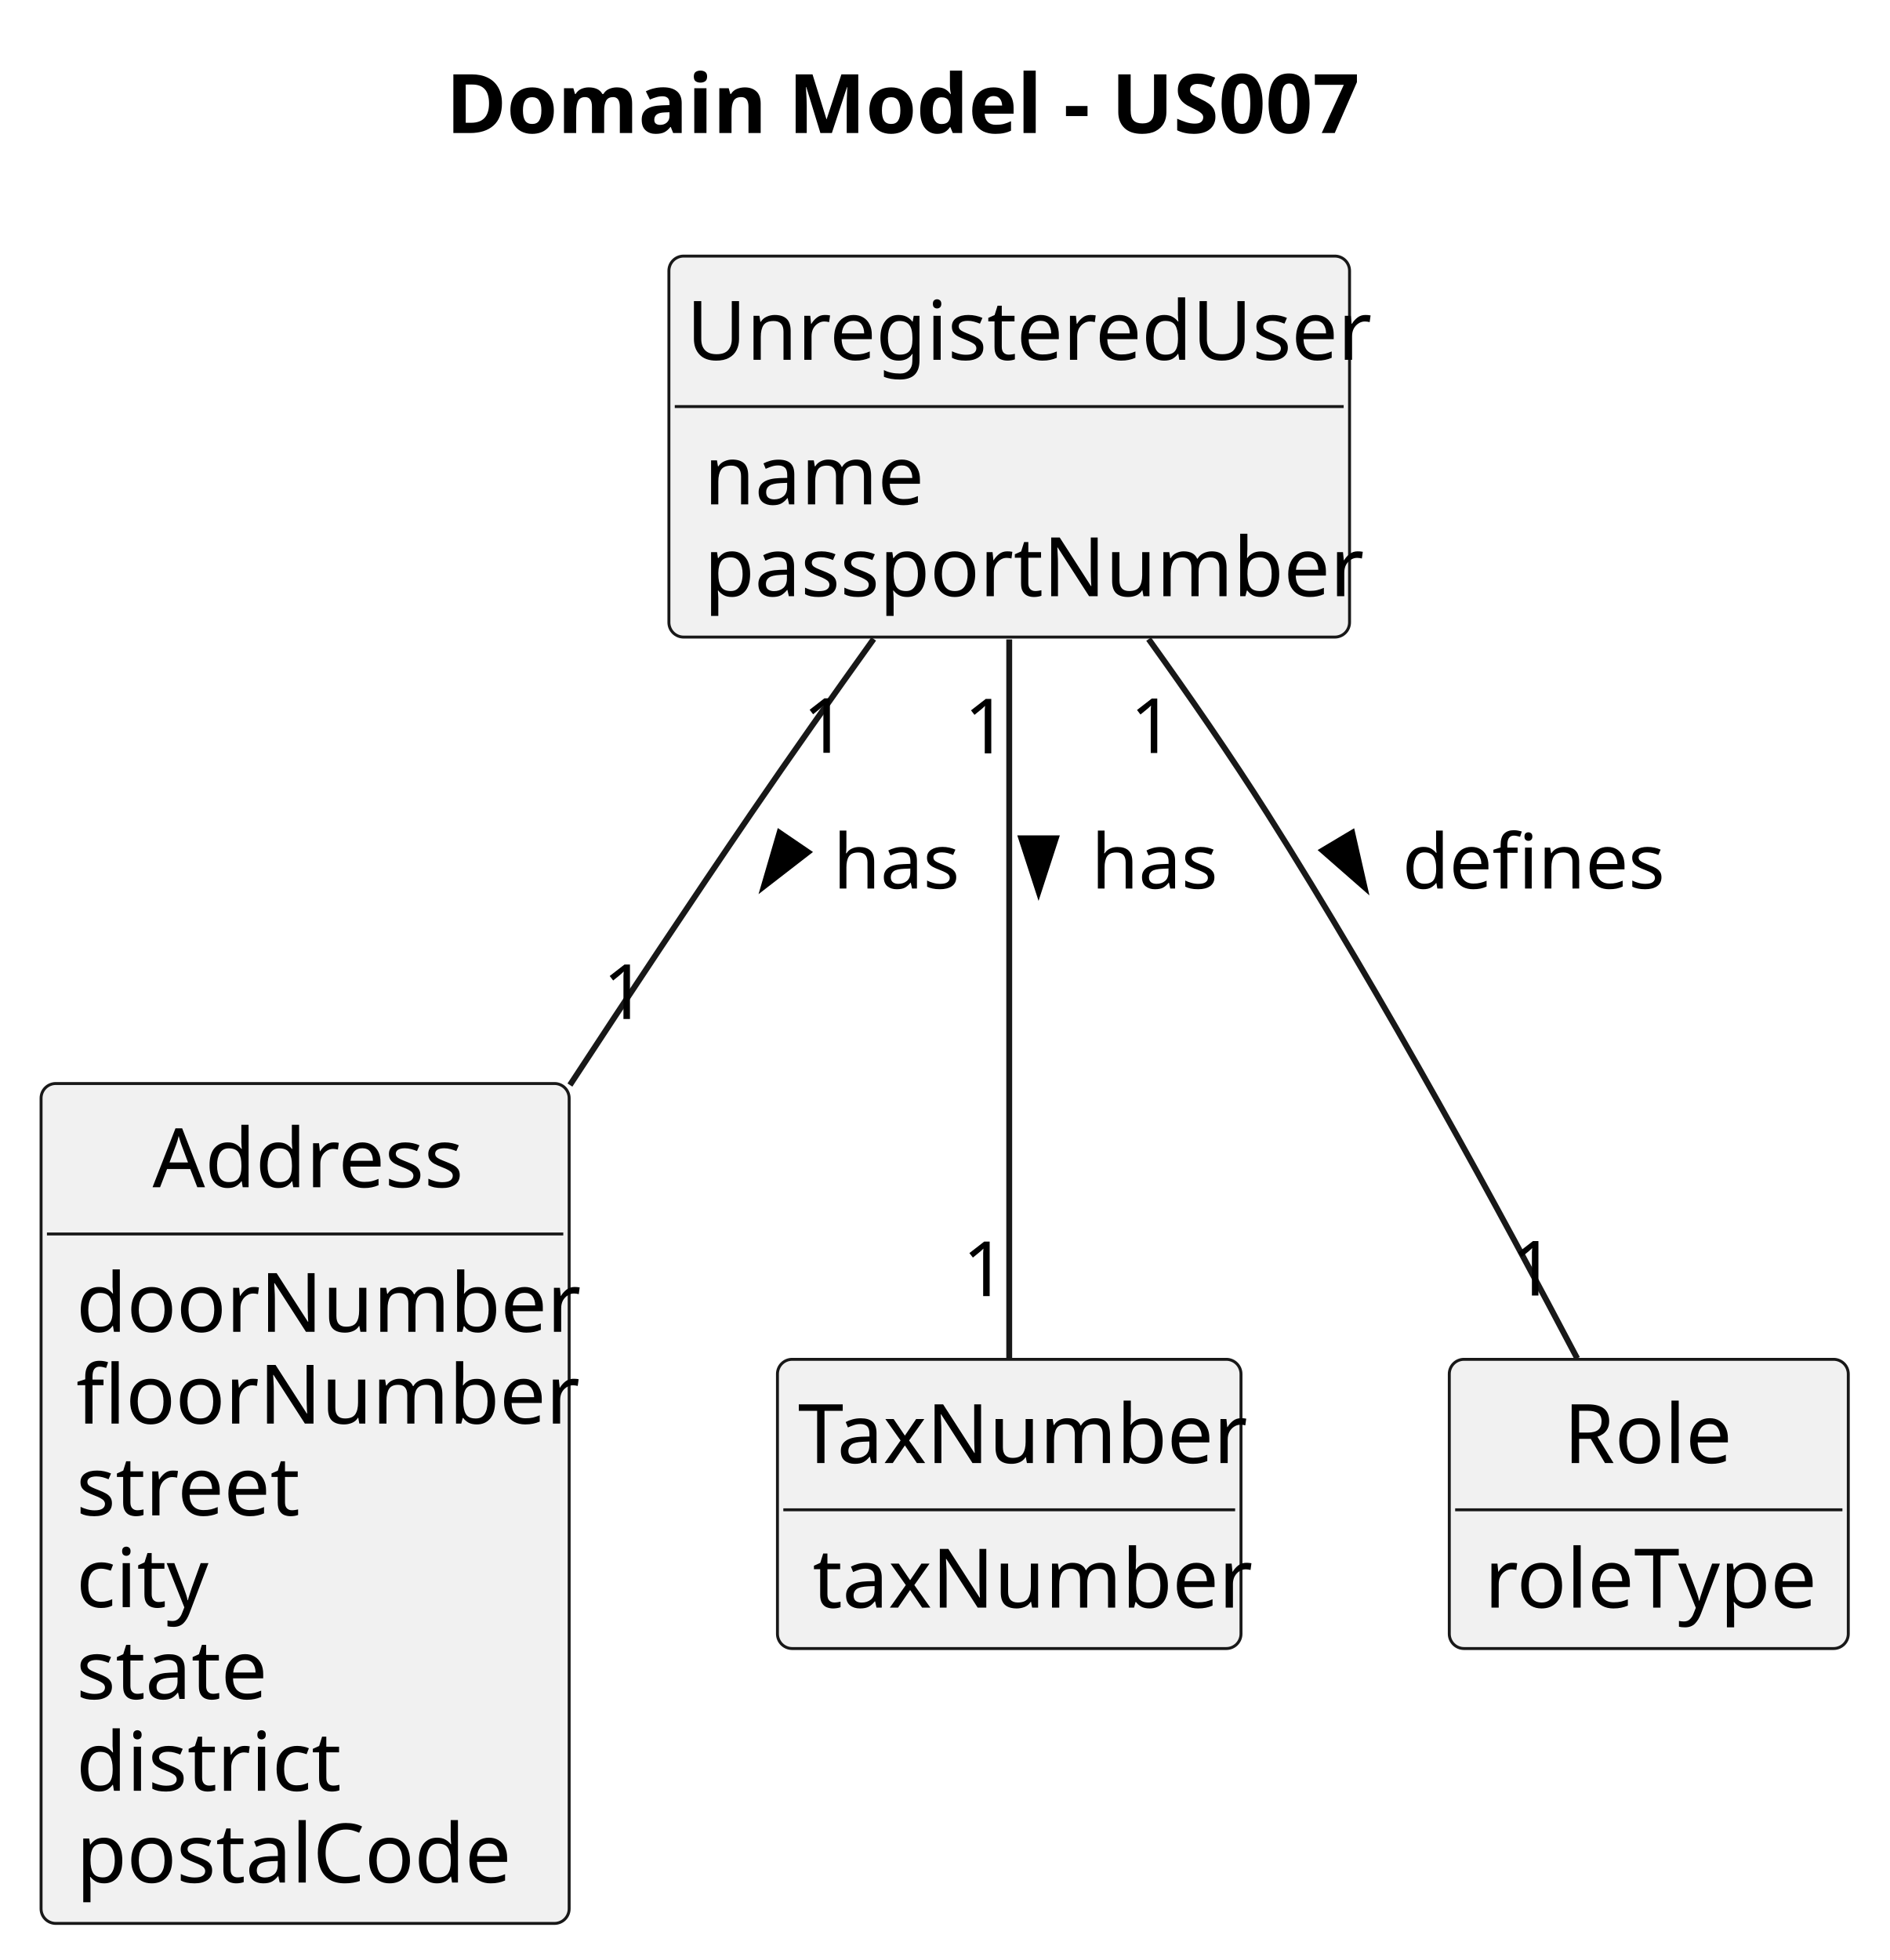
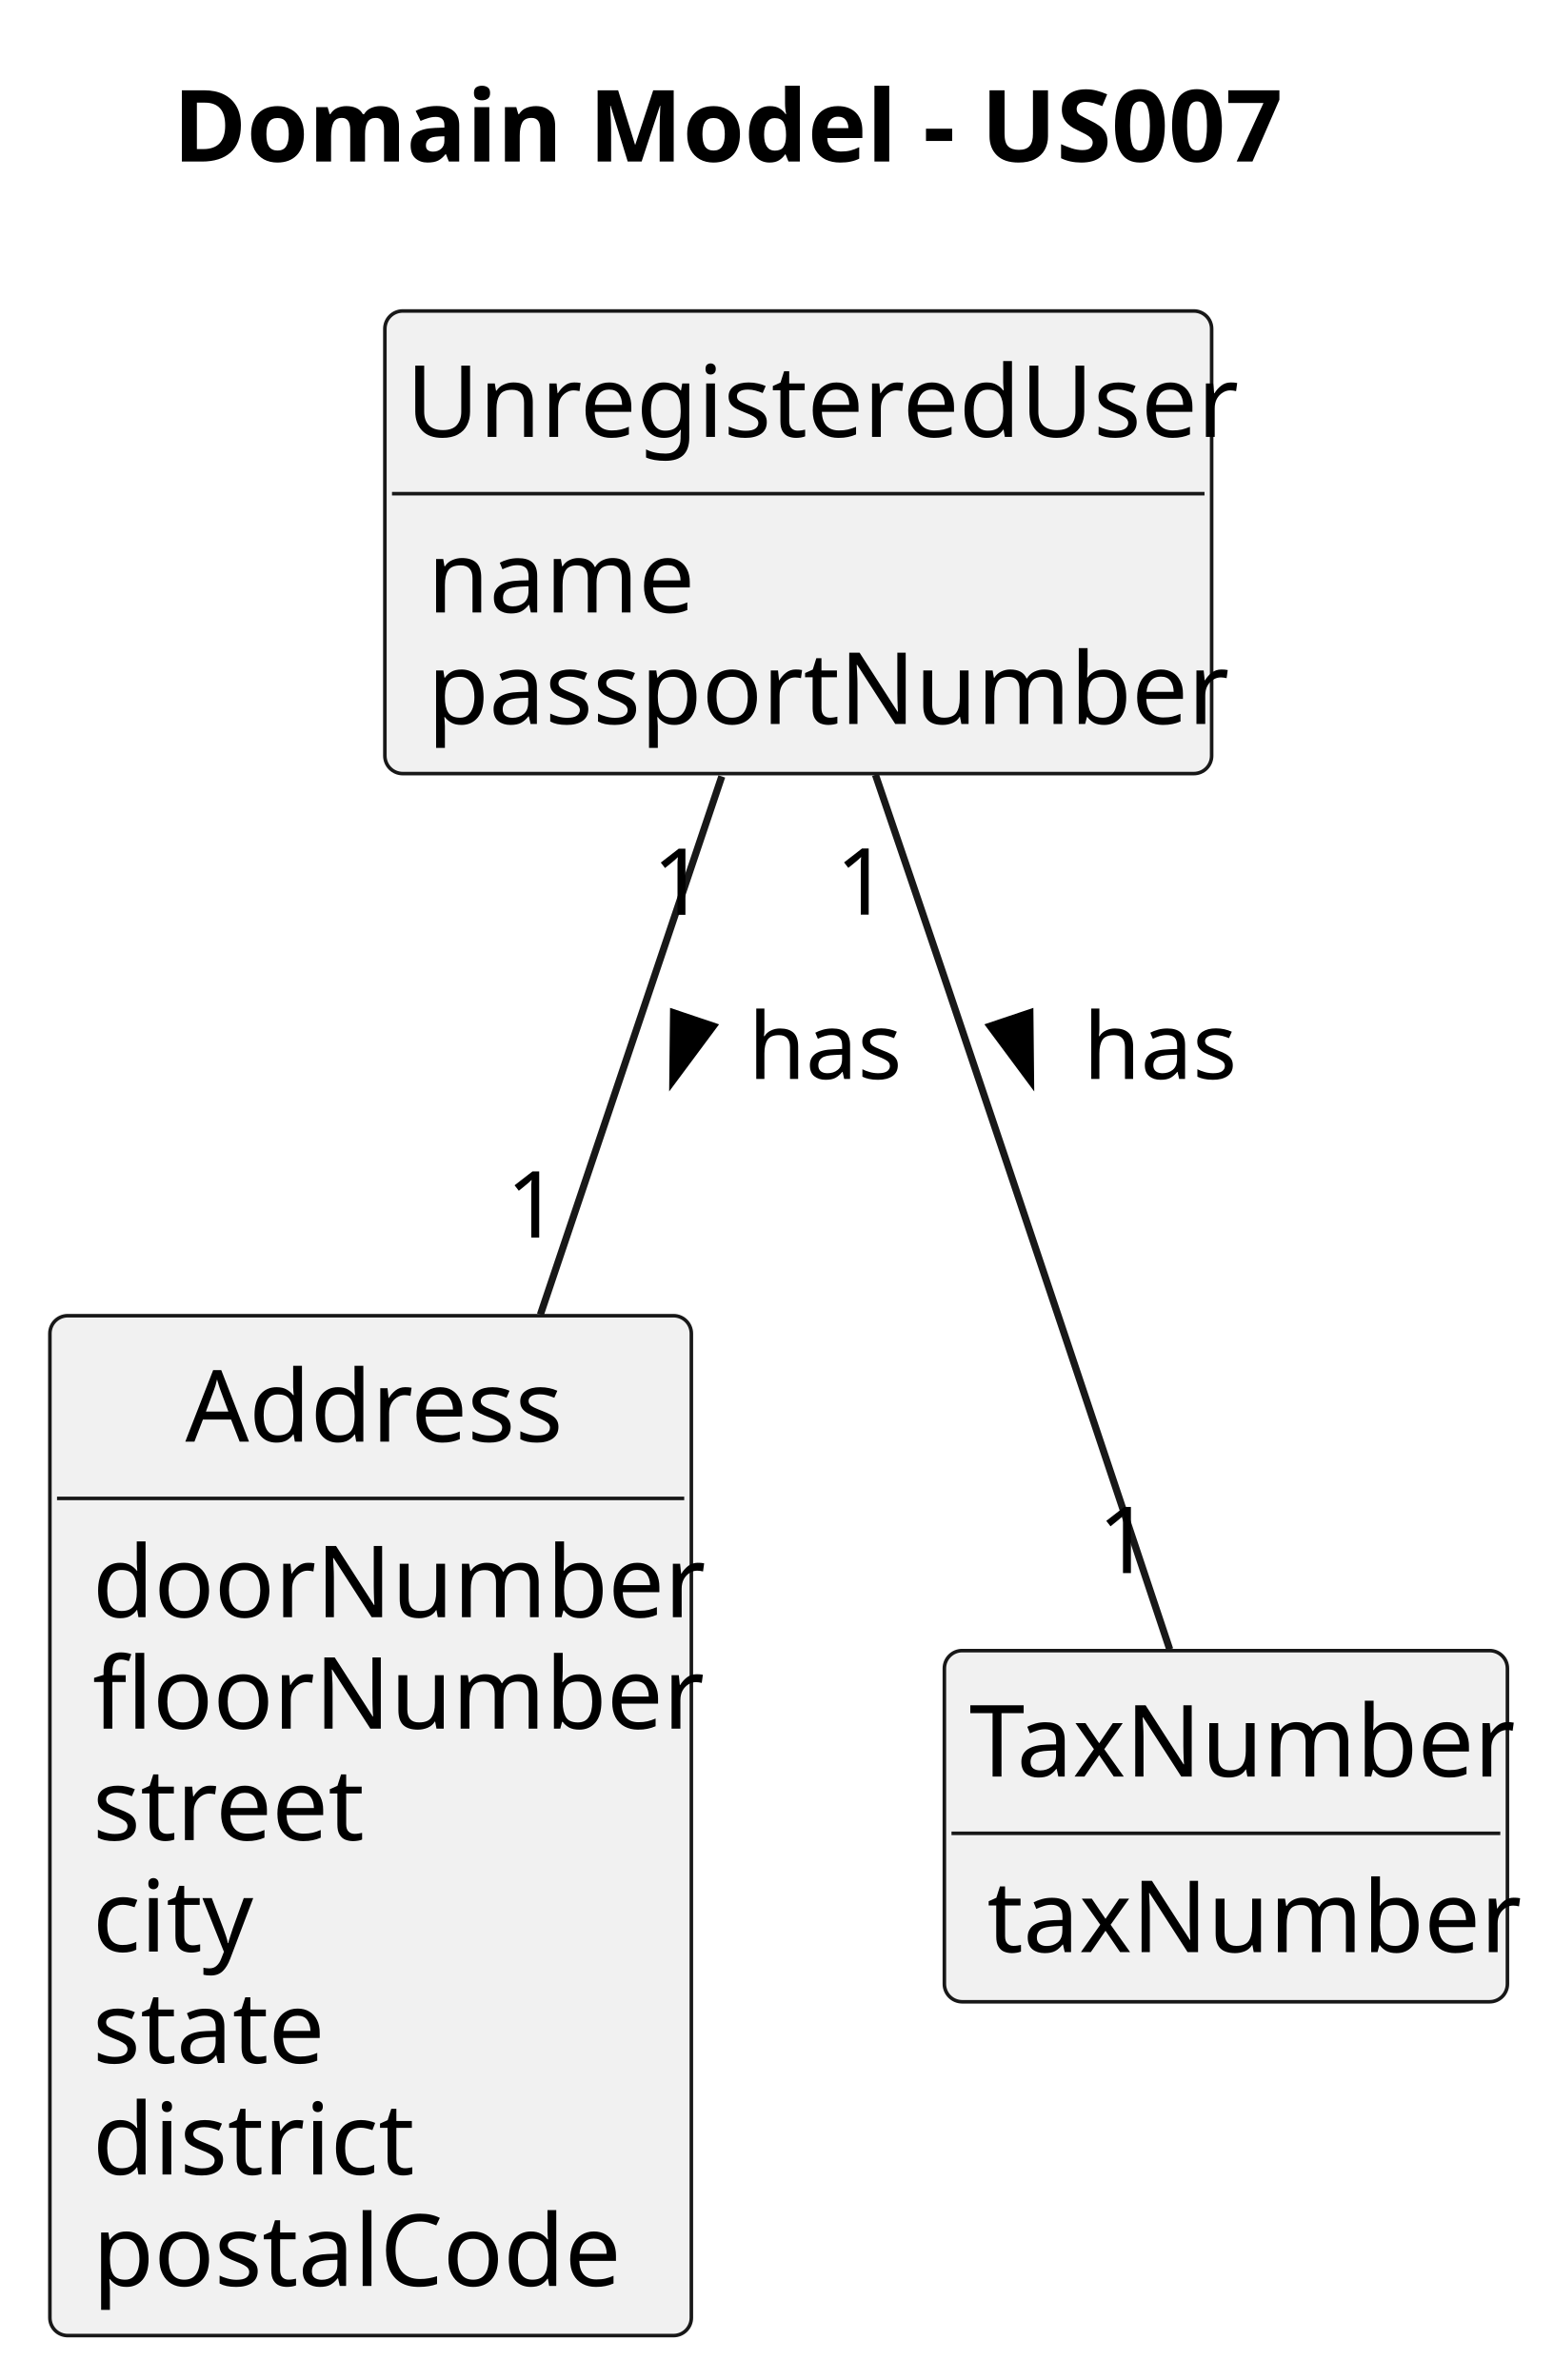
- <svg xmlns="http://www.w3.org/2000/svg" contentStyleType="text/css" height="334px" preserveAspectRatio="none" style="width:322px;height:334px;background:#FFFFFF;" version="1.1" viewBox="0 0 322 334" width="322px" zoomAndPan="magnify">
+ <svg xmlns="http://www.w3.org/2000/svg" contentStyleType="text/css" height="334px" preserveAspectRatio="none" style="width:218px;height:334px;background:#FFFFFF;" version="1.1" viewBox="0 0 218 334" width="218px" zoomAndPan="magnify">
  <defs />
  <g>
-     <text fill="#000000" font-family="sans-serif" font-size="14" font-weight="bold" lengthAdjust="spacing" textLength="156" x="76" y="22.674">Domain Model - US007</text>
+     <text fill="#000000" font-family="sans-serif" font-size="14" font-weight="bold" lengthAdjust="spacing" textLength="156" x="24.25" y="22.674">Domain Model - US007</text>
    <g id="elem_UnregisteredUser">
-       <rect codeLine="14" fill="#F1F1F1" height="64.922" id="UnregisteredUser" rx="2.5" ry="2.5" style="stroke:#181818;stroke-width:0.5;" width="116" x="114" y="43.641" />
-       <text fill="#000000" font-family="sans-serif" font-size="14" lengthAdjust="spacing" textLength="110" x="117" y="61.315">UnregisteredUser</text>
-       <line style="stroke:#181818;stroke-width:0.5;" x1="115" x2="229" y1="69.281" y2="69.281" />
-       <text fill="#000000" font-family="sans-serif" font-size="14" lengthAdjust="spacing" textLength="35" x="120" y="85.955">name</text>
-       <text fill="#000000" font-family="sans-serif" font-size="14" lengthAdjust="spacing" textLength="104" x="120" y="101.596">passportNumber</text>
+       <rect codeLine="14" fill="#F1F1F1" height="64.922" id="UnregisteredUser" rx="2.5" ry="2.5" style="stroke:#181818;stroke-width:0.5;" width="116" x="54" y="43.641" />
+       <text fill="#000000" font-family="sans-serif" font-size="14" lengthAdjust="spacing" textLength="110" x="57" y="61.315">UnregisteredUser</text>
+       <line style="stroke:#181818;stroke-width:0.5;" x1="55" x2="169" y1="69.281" y2="69.281" />
+       <text fill="#000000" font-family="sans-serif" font-size="14" lengthAdjust="spacing" textLength="35" x="60" y="85.955">name</text>
+       <text fill="#000000" font-family="sans-serif" font-size="14" lengthAdjust="spacing" textLength="104" x="60" y="101.596">passportNumber</text>
    </g>
    <g id="elem_Address">
      <rect codeLine="19" fill="#F1F1F1" height="143.125" id="Address" rx="2.5" ry="2.5" style="stroke:#181818;stroke-width:0.5;" width="90" x="7" y="184.641" />
      <text fill="#000000" font-family="sans-serif" font-size="14" lengthAdjust="spacing" textLength="52" x="26" y="202.315">Address</text>
      <line style="stroke:#181818;stroke-width:0.5;" x1="8" x2="96" y1="210.281" y2="210.281" />
      <text fill="#000000" font-family="sans-serif" font-size="14" lengthAdjust="spacing" textLength="78" x="13" y="226.955">doorNumber</text>
      <text fill="#000000" font-family="sans-serif" font-size="14" lengthAdjust="spacing" textLength="77" x="13" y="242.596">floorNumber</text>
      <text fill="#000000" font-family="sans-serif" font-size="14" lengthAdjust="spacing" textLength="36" x="13" y="258.236">street</text>
      <text fill="#000000" font-family="sans-serif" font-size="14" lengthAdjust="spacing" textLength="21" x="13" y="273.877">city</text>
      <text fill="#000000" font-family="sans-serif" font-size="14" lengthAdjust="spacing" textLength="31" x="13" y="289.518">state</text>
      <text fill="#000000" font-family="sans-serif" font-size="14" lengthAdjust="spacing" textLength="41" x="13" y="305.158">district</text>
      <text fill="#000000" font-family="sans-serif" font-size="14" lengthAdjust="spacing" textLength="72" x="13" y="320.799">postalCode</text>
    </g>
    <g id="elem_TaxNumber">
      <rect codeLine="29" fill="#F1F1F1" height="49.281" id="TaxNumber" rx="2.5" ry="2.5" style="stroke:#181818;stroke-width:0.5;" width="79" x="132.5" y="231.641" />
      <text fill="#000000" font-family="sans-serif" font-size="14" lengthAdjust="spacing" textLength="72" x="136" y="249.315">TaxNumber</text>
      <line style="stroke:#181818;stroke-width:0.5;" x1="133.5" x2="210.5" y1="257.281" y2="257.281" />
      <text fill="#000000" font-family="sans-serif" font-size="14" lengthAdjust="spacing" textLength="67" x="138.5" y="273.955">taxNumber</text>
    </g>
-     <g id="elem_Role">
-       <rect codeLine="33" fill="#F1F1F1" height="49.281" id="Role" rx="2.5" ry="2.5" style="stroke:#181818;stroke-width:0.5;" width="68" x="247" y="231.641" />
-       <text fill="#000000" font-family="sans-serif" font-size="14" lengthAdjust="spacing" textLength="29" x="266.5" y="249.315">Role</text>
-       <line style="stroke:#181818;stroke-width:0.5;" x1="248" x2="314" y1="257.281" y2="257.281" />
-       <text fill="#000000" font-family="sans-serif" font-size="14" lengthAdjust="spacing" textLength="56" x="253" y="273.955">roleType</text>
-     </g>
    <g id="link_UnregisteredUser_Address">
-       <path codeLine="37" d="M148.9,108.881 C142.08,118.391 134.67,128.891 128,138.641 C117.85,153.491 107.17,169.571 97.13,184.901 " fill="none" id="UnregisteredUser-Address" style="stroke:#181818;stroke-width:1.0;" />
-       <polygon fill="#000000" points="130.186,151.035,137.706,145.213,132.848,141.905,130.186,151.035" style="stroke:#000000;stroke-width:1.0;" />
-       <text fill="#000000" font-family="sans-serif" font-size="13" lengthAdjust="spacing" textLength="21" x="142" y="151.409">has</text>
-       <text fill="#000000" font-family="sans-serif" font-size="13" lengthAdjust="spacing" textLength="7" x="136.829" y="128.282">1</text>
-       <text fill="#000000" font-family="sans-serif" font-size="13" lengthAdjust="spacing" textLength="7" x="102.753" y="173.646">1</text>
+       <path codeLine="33" d="M101.27,108.961 C94.19,129.961 84.63,158.331 75.82,184.481 " fill="none" id="UnregisteredUser-Address" style="stroke:#181818;stroke-width:1.0;" />
+       <polygon fill="#000000" points="94.403,151.641,100.077,144.008,94.507,142.131,94.403,151.641" style="stroke:#000000;stroke-width:1.0;" />
+       <text fill="#000000" font-family="sans-serif" font-size="13" lengthAdjust="spacing" textLength="21" x="105" y="151.409">has</text>
+       <text fill="#000000" font-family="sans-serif" font-size="13" lengthAdjust="spacing" textLength="7" x="91.557" y="128.377">1</text>
+       <text fill="#000000" font-family="sans-serif" font-size="13" lengthAdjust="spacing" textLength="7" x="71.043" y="173.667">1</text>
    </g>
    <g id="link_UnregisteredUser_TaxNumber">
-       <path codeLine="38" d="M172,108.961 C172,144.161 172,200.051 172,231.551 " fill="none" id="UnregisteredUser-TaxNumber" style="stroke:#181818;stroke-width:1.0;" />
-       <polygon fill="#000000" points="177,151.902,179.939,142.857,174.061,142.857,177,151.902" style="stroke:#000000;stroke-width:1.0;" />
-       <text fill="#000000" font-family="sans-serif" font-size="13" lengthAdjust="spacing" textLength="21" x="186" y="151.409">has</text>
-       <text fill="#000000" font-family="sans-serif" font-size="13" lengthAdjust="spacing" textLength="7" x="164.333" y="128.377">1</text>
-       <text fill="#000000" font-family="sans-serif" font-size="13" lengthAdjust="spacing" textLength="7" x="164.059" y="220.862">1</text>
-     </g>
-     <g id="link_UnregisteredUser_Role">
-       <path codeLine="39" d="M195.76,108.911 C202.52,118.331 209.74,128.771 216,138.641 C235.84,169.941 256.27,207.621 268.8,231.481 " fill="none" id="UnregisteredUser-Role" style="stroke:#181818;stroke-width:1.0;" />
-       <polygon fill="#000000" points="232.56,151.197,230.454,141.923,225.405,144.932,232.56,151.197" style="stroke:#000000;stroke-width:1.0;" />
-       <text fill="#000000" font-family="sans-serif" font-size="13" lengthAdjust="spacing" textLength="41" x="239" y="151.409">defines</text>
-       <text fill="#000000" font-family="sans-serif" font-size="13" lengthAdjust="spacing" textLength="7" x="192.622" y="128.318">1</text>
-       <text fill="#000000" font-family="sans-serif" font-size="13" lengthAdjust="spacing" textLength="7" x="257.581" y="220.773">1</text>
+       <path codeLine="34" d="M122.83,108.731 C126.11,118.331 129.71,128.911 133,138.641 C143.86,170.771 156.28,207.931 164.12,231.471 " fill="none" id="UnregisteredUser-TaxNumber" style="stroke:#181818;stroke-width:1.0;" />
+       <polygon fill="#000000" points="144.594,151.641,144.496,142.131,138.925,144.005,144.594,151.641" style="stroke:#000000;stroke-width:1.0;" />
+       <text fill="#000000" font-family="sans-serif" font-size="13" lengthAdjust="spacing" textLength="21" x="152" y="151.409">has</text>
+       <text fill="#000000" font-family="sans-serif" font-size="13" lengthAdjust="spacing" textLength="7" x="117.273" y="128.353">1</text>
+       <text fill="#000000" font-family="sans-serif" font-size="13" lengthAdjust="spacing" textLength="7" x="154.062" y="220.76">1</text>
    </g>
  </g>
</svg>
